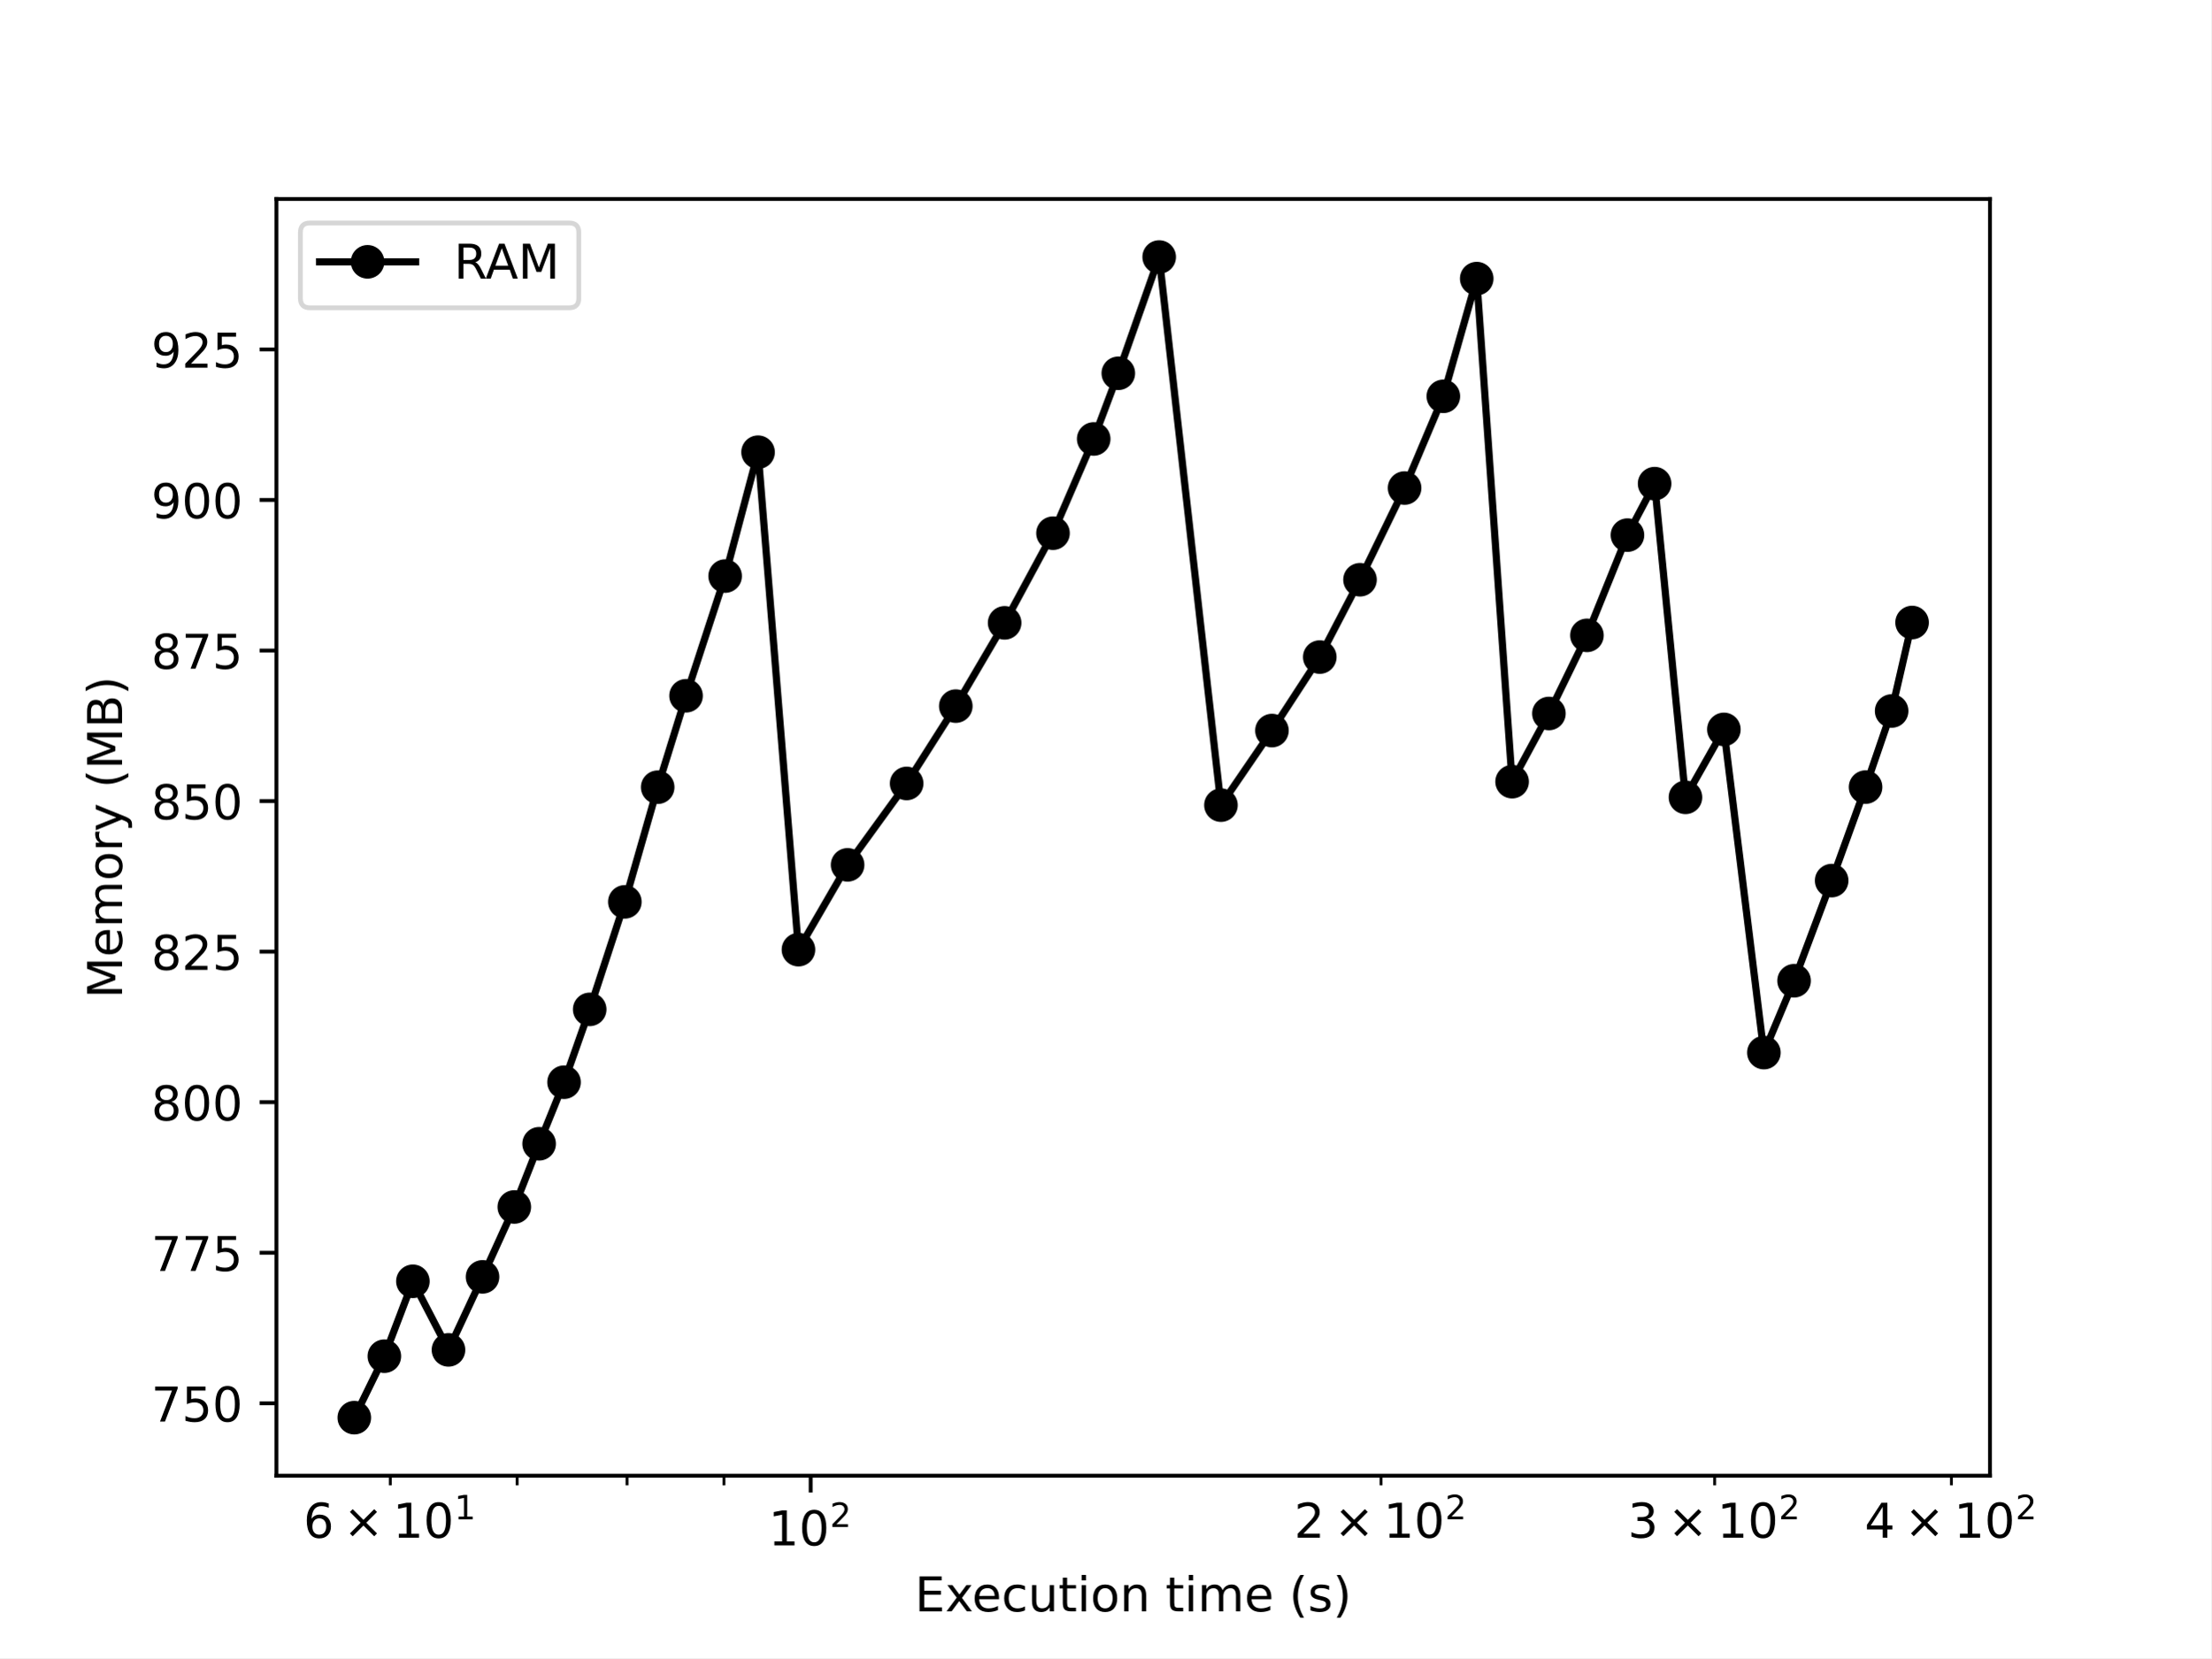
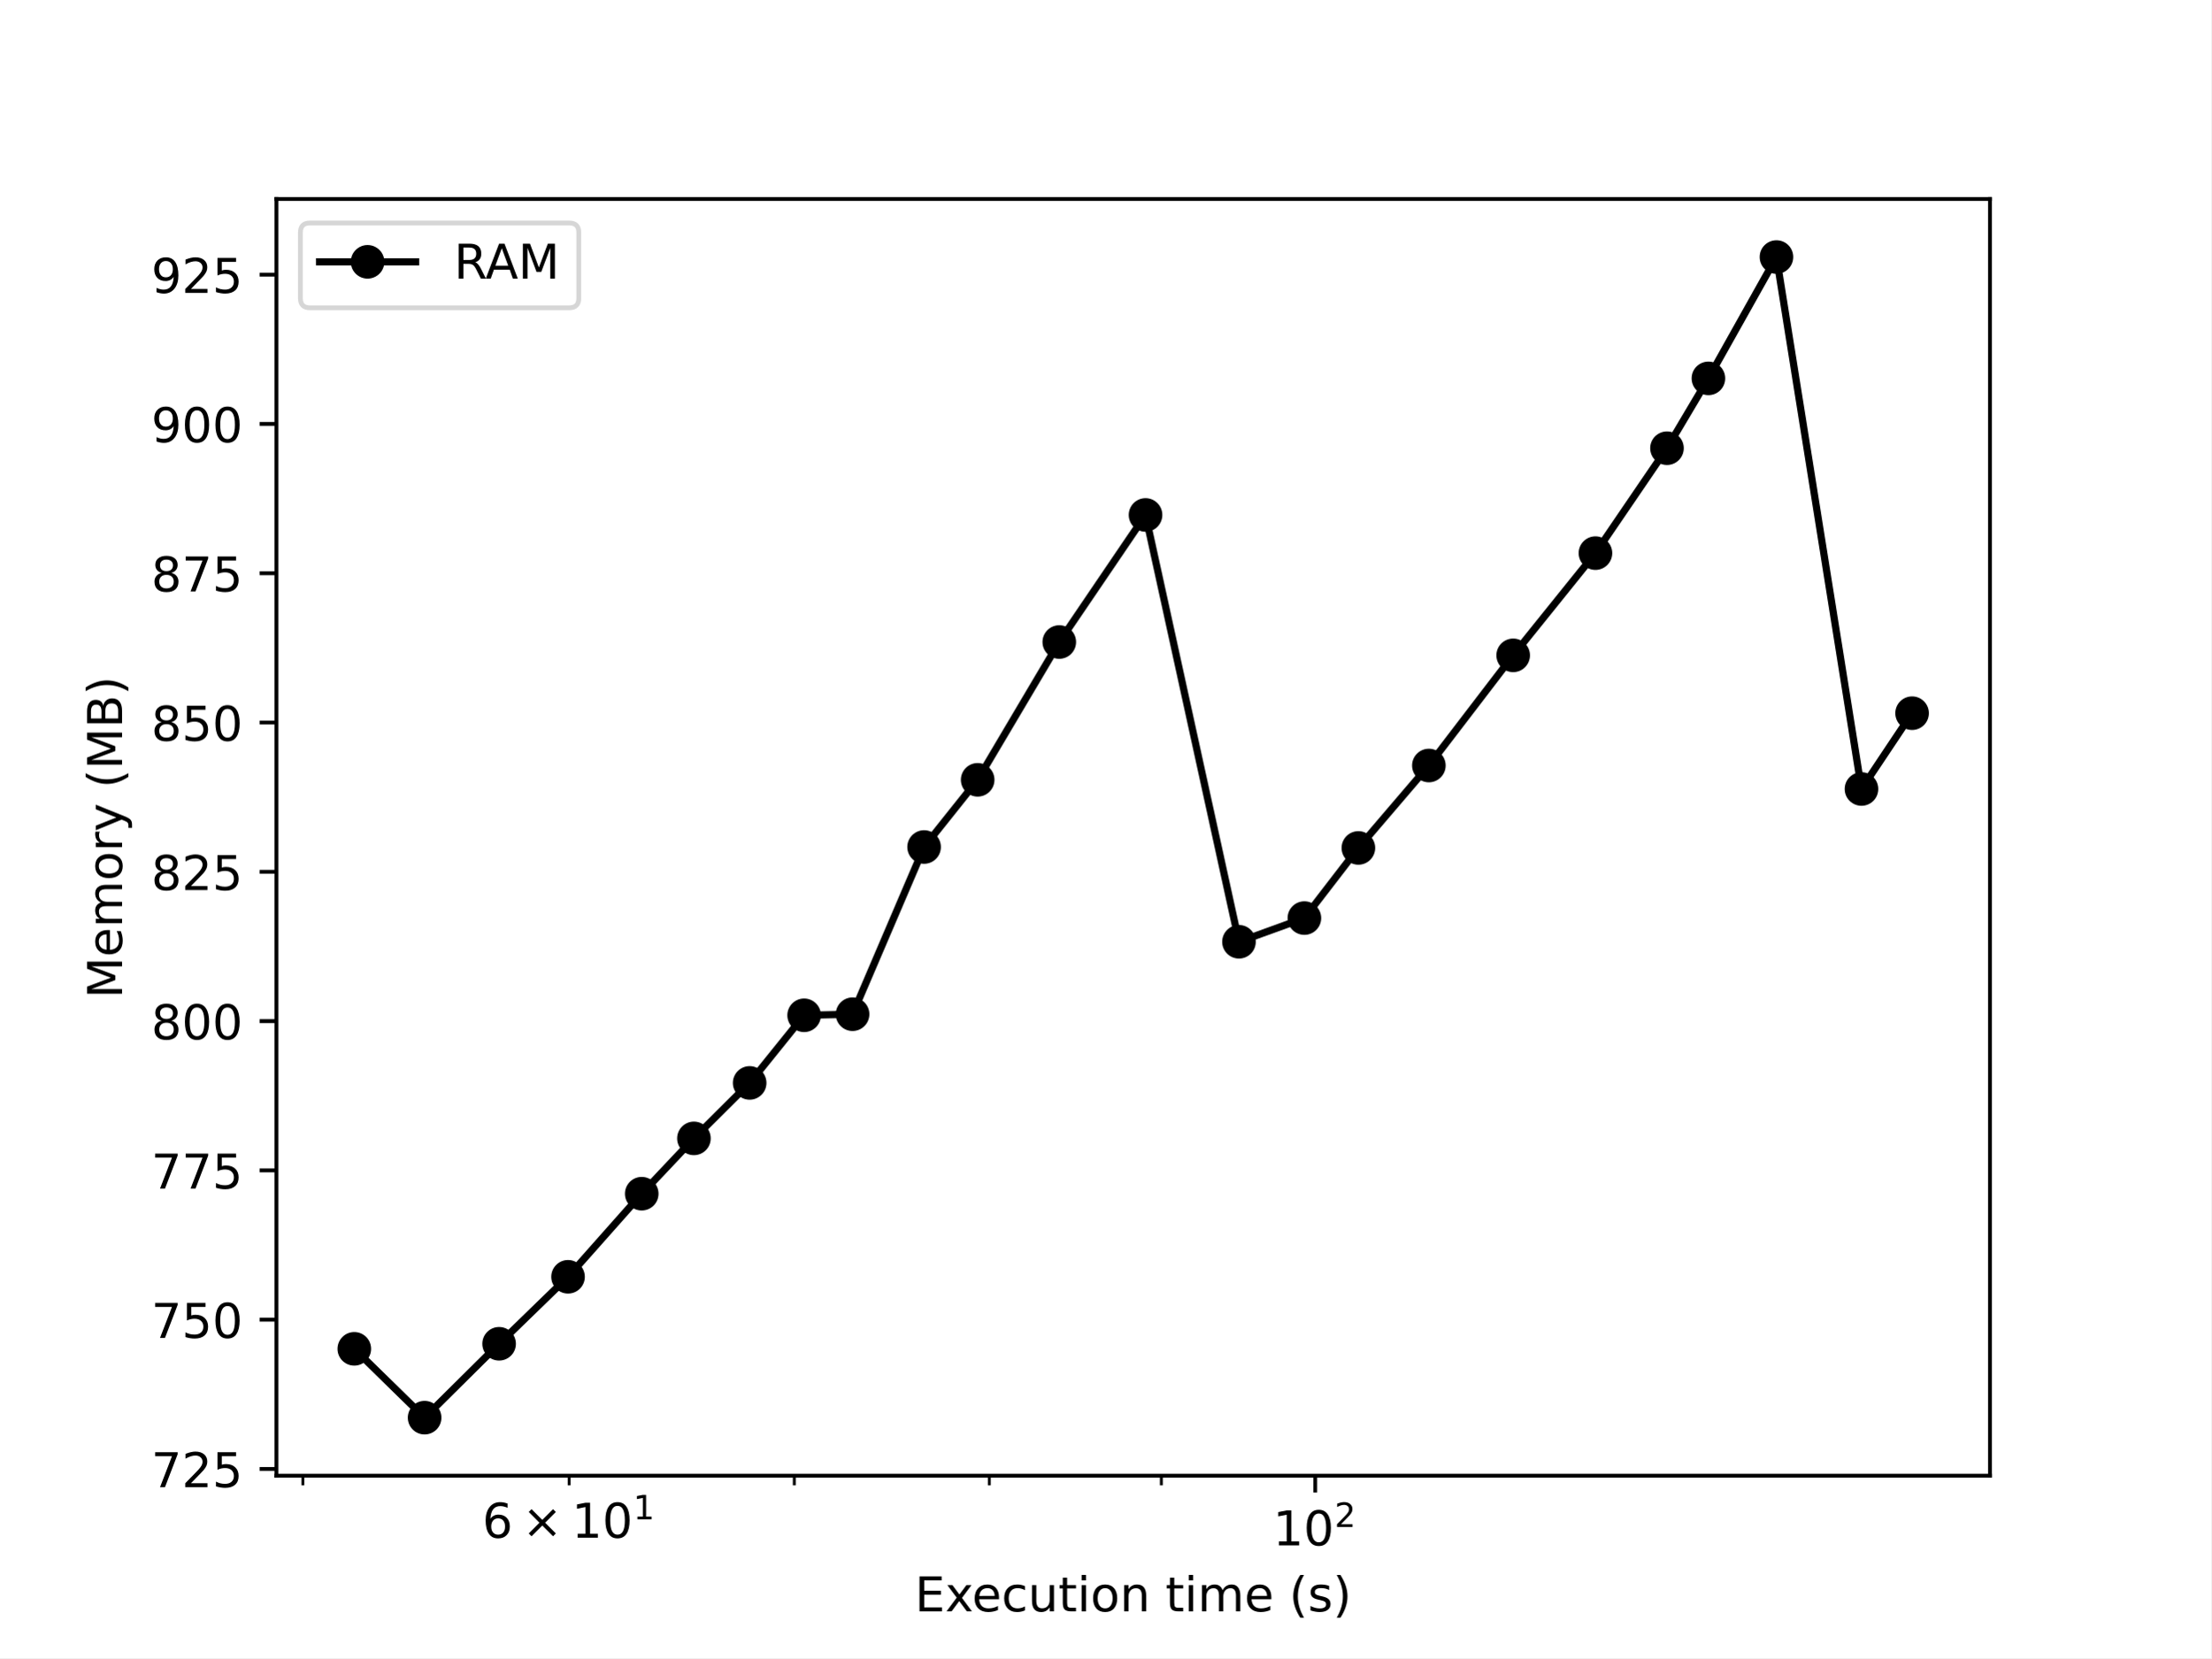
<svg xmlns="http://www.w3.org/2000/svg" xmlns:xlink="http://www.w3.org/1999/xlink" height="345.6pt" version="1.1" viewBox="0 0 460.8 345.6" width="460.8pt">
  <defs>
    <style type="text/css">*{stroke-linecap:butt;stroke-linejoin:round;}</style>
  </defs>
  <g id="figure_1">
    <g id="patch_1">
      <path d="M 0 345.6  L 460.8 345.6  L 460.8 0  L 0 0  z " style="fill:#ffffff;" />
    </g>
    <g id="axes_1">
      <g id="patch_2">
        <path d="M 57.6 307.584  L 414.72 307.584  L 414.72 41.472  L 57.6 41.472  z " style="fill:#ffffff;" />
      </g>
      <g id="matplotlib.axis_1">
        <g id="xtick_1">
          <g id="line2d_1">
            <defs>
-               <path d="M 0 0  L 0 3.5  " id="m1f0fe6e8ca" style="stroke:#000000;stroke-width:0.8;" />
-             </defs>
-             <g>
-               <use style="stroke:#000000;stroke-width:0.8;" x="168.94" xlink:href="#m1f0fe6e8ca" y="307.584" />
+               <path d="M 0 0  L 0 3.5  " id="m4aba5dded9" style="stroke:#000000;stroke-width:0.8;" />
+             </defs>
+             <g>
+               <use style="stroke:#000000;stroke-width:0.8;" x="274.099" xlink:href="#m4aba5dded9" y="307.584" />
            </g>
          </g>
          <g id="text_1">
-             <g transform="translate(160.1395 322.1824)scale(0.1 -0.1)">
+             <g transform="translate(265.2991 322.1824)scale(0.1 -0.1)">
              <defs>
                <path d="M 12.406 8.297  L 28.516 8.297  L 28.516 63.922  L 10.984 60.406  L 10.984 69.391  L 28.422 72.906  L 38.281 72.906  L 38.281 8.297  L 54.391 8.297  L 54.391 0  L 12.406 0  z " id="DejaVuSans-49" />
                <path d="M 31.781 66.406  Q 24.172 66.406 20.328 58.906  Q 16.5 51.422 16.5 36.375  Q 16.5 21.391 20.328 13.891  Q 24.172 6.391 31.781 6.391  Q 39.453 6.391 43.281 13.891  Q 47.125 21.391 47.125 36.375  Q 47.125 51.422 43.281 58.906  Q 39.453 66.406 31.781 66.406  z M 31.781 74.219  Q 44.047 74.219 50.516 64.516  Q 56.984 54.828 56.984 36.375  Q 56.984 17.969 50.516 8.266  Q 44.047 -1.422 31.781 -1.422  Q 19.531 -1.422 13.062 8.266  Q 6.594 17.969 6.594 36.375  Q 6.594 54.828 13.062 64.516  Q 19.531 74.219 31.781 74.219  z " id="DejaVuSans-48" />
                <path d="M 19.188 8.297  L 53.609 8.297  L 53.609 0  L 7.328 0  L 7.328 8.297  Q 12.938 14.109 22.625 23.891  Q 32.328 33.688 34.812 36.531  Q 39.547 41.844 41.422 45.531  Q 43.312 49.219 43.312 52.781  Q 43.312 58.594 39.234 62.25  Q 35.156 65.922 28.609 65.922  Q 23.969 65.922 18.812 64.312  Q 13.672 62.703 7.812 59.422  L 7.812 69.391  Q 13.766 71.781 18.938 73  Q 24.125 74.219 28.422 74.219  Q 39.75 74.219 46.484 68.547  Q 53.219 62.891 53.219 53.422  Q 53.219 48.922 51.531 44.891  Q 49.859 40.875 45.406 35.406  Q 44.188 33.984 37.641 27.219  Q 31.109 20.453 19.188 8.297  z " id="DejaVuSans-50" />
              </defs>
              <use transform="translate(0 0.765625)" xlink:href="#DejaVuSans-49" />
              <use transform="translate(63.62305 0.765625)" xlink:href="#DejaVuSans-48" />
              <use transform="translate(128.2031 39.04688)scale(0.7)" xlink:href="#DejaVuSans-50" />
            </g>
          </g>
        </g>
        <g id="xtick_2">
          <g id="line2d_2">
            <defs>
-               <path d="M 0 0  L 0 2  " id="m91f986efc0" style="stroke:#000000;stroke-width:0.6;" />
-             </defs>
-             <g>
-               <use style="stroke:#000000;stroke-width:0.6;" x="81.335" xlink:href="#m91f986efc0" y="307.584" />
+               <path d="M 0 0  L 0 2  " id="mc51ed575e0" style="stroke:#000000;stroke-width:0.6;" />
+             </defs>
+             <g>
+               <use style="stroke:#000000;stroke-width:0.6;" x="63.112" xlink:href="#mc51ed575e0" y="307.584" />
+             </g>
+           </g>
+         </g>
+         <g id="xtick_3">
+           <g id="line2d_3">
+             <g>
+               <use style="stroke:#000000;stroke-width:0.6;" x="118.609" xlink:href="#mc51ed575e0" y="307.584" />
            </g>
          </g>
          <g id="text_2">
-             <g transform="translate(63.23547 320.5824)scale(0.1 -0.1)">
+             <g transform="translate(100.5089 320.5824)scale(0.1 -0.1)">
              <defs>
                <path d="M 33.016 40.375  Q 26.375 40.375 22.484 35.828  Q 18.609 31.297 18.609 23.391  Q 18.609 15.531 22.484 10.953  Q 26.375 6.391 33.016 6.391  Q 39.656 6.391 43.531 10.953  Q 47.406 15.531 47.406 23.391  Q 47.406 31.297 43.531 35.828  Q 39.656 40.375 33.016 40.375  z M 52.594 71.297  L 52.594 62.312  Q 48.875 64.062 45.094 64.984  Q 41.312 65.922 37.594 65.922  Q 27.828 65.922 22.672 59.328  Q 17.531 52.734 16.797 39.406  Q 19.672 43.656 24.016 45.922  Q 28.375 48.188 33.594 48.188  Q 44.578 48.188 50.953 41.516  Q 57.328 34.859 57.328 23.391  Q 57.328 12.156 50.688 5.359  Q 44.047 -1.422 33.016 -1.422  Q 20.359 -1.422 13.672 8.266  Q 6.984 17.969 6.984 36.375  Q 6.984 53.656 15.188 63.938  Q 23.391 74.219 37.203 74.219  Q 40.922 74.219 44.703 73.484  Q 48.484 72.75 52.594 71.297  z " id="DejaVuSans-54" />
                <path d="M 70.125 53.719  L 47.797 31.297  L 70.125 8.984  L 64.312 3.078  L 41.891 25.484  L 19.484 3.078  L 13.719 8.984  L 35.984 31.297  L 13.719 53.719  L 19.484 59.625  L 41.891 37.203  L 64.312 59.625  z " id="DejaVuSans-215" />
              </defs>
              <use transform="translate(0 0.684375)" xlink:href="#DejaVuSans-54" />
              <use transform="translate(83.10547 0.684375)" xlink:href="#DejaVuSans-215" />
              <use transform="translate(186.377 0.684375)" xlink:href="#DejaVuSans-49" />
              <use transform="translate(250 0.684375)" xlink:href="#DejaVuSans-48" />
              <use transform="translate(314.5801 38.96563)scale(0.7)" xlink:href="#DejaVuSans-49" />
            </g>
          </g>
        </g>
-         <g id="xtick_3">
-           <g id="line2d_3">
-             <g>
-               <use style="stroke:#000000;stroke-width:0.6;" x="107.772" xlink:href="#m91f986efc0" y="307.584" />
-             </g>
-           </g>
-         </g>
        <g id="xtick_4">
          <g id="line2d_4">
            <g>
-               <use style="stroke:#000000;stroke-width:0.6;" x="130.672" xlink:href="#m91f986efc0" y="307.584" />
+               <use style="stroke:#000000;stroke-width:0.6;" x="165.531" xlink:href="#mc51ed575e0" y="307.584" />
            </g>
          </g>
        </g>
        <g id="xtick_5">
          <g id="line2d_5">
            <g>
-               <use style="stroke:#000000;stroke-width:0.6;" x="150.871" xlink:href="#m91f986efc0" y="307.584" />
+               <use style="stroke:#000000;stroke-width:0.6;" x="206.176" xlink:href="#mc51ed575e0" y="307.584" />
            </g>
          </g>
        </g>
        <g id="xtick_6">
          <g id="line2d_6">
            <g>
-               <use style="stroke:#000000;stroke-width:0.6;" x="287.811" xlink:href="#m91f986efc0" y="307.584" />
-             </g>
-           </g>
-           <g id="text_3">
-             <g transform="translate(269.7108 320.5824)scale(0.1 -0.1)">
-               <use transform="translate(0 0.765625)" xlink:href="#DejaVuSans-50" />
-               <use transform="translate(83.10547 0.765625)" xlink:href="#DejaVuSans-215" />
-               <use transform="translate(186.377 0.765625)" xlink:href="#DejaVuSans-49" />
-               <use transform="translate(250 0.765625)" xlink:href="#DejaVuSans-48" />
-               <use transform="translate(314.5801 39.04688)scale(0.7)" xlink:href="#DejaVuSans-50" />
-             </g>
-           </g>
-         </g>
-         <g id="xtick_7">
-           <g id="line2d_7">
-             <g>
-               <use style="stroke:#000000;stroke-width:0.6;" x="357.346" xlink:href="#m91f986efc0" y="307.584" />
-             </g>
-           </g>
-           <g id="text_4">
-             <g transform="translate(339.246 320.5824)scale(0.1 -0.1)">
-               <defs>
-                 <path d="M 40.578 39.312  Q 47.656 37.797 51.625 33  Q 55.609 28.219 55.609 21.188  Q 55.609 10.406 48.188 4.484  Q 40.766 -1.422 27.094 -1.422  Q 22.516 -1.422 17.656 -0.516  Q 12.797 0.391 7.625 2.203  L 7.625 11.719  Q 11.719 9.328 16.594 8.109  Q 21.484 6.891 26.812 6.891  Q 36.078 6.891 40.938 10.547  Q 45.797 14.203 45.797 21.188  Q 45.797 27.641 41.281 31.266  Q 36.766 34.906 28.719 34.906  L 20.219 34.906  L 20.219 43.016  L 29.109 43.016  Q 36.375 43.016 40.234 45.922  Q 44.094 48.828 44.094 54.297  Q 44.094 59.906 40.109 62.906  Q 36.141 65.922 28.719 65.922  Q 24.656 65.922 20.016 65.031  Q 15.375 64.156 9.812 62.312  L 9.812 71.094  Q 15.438 72.656 20.344 73.438  Q 25.25 74.219 29.594 74.219  Q 40.828 74.219 47.359 69.109  Q 53.906 64.016 53.906 55.328  Q 53.906 49.266 50.438 45.094  Q 46.969 40.922 40.578 39.312  z " id="DejaVuSans-51" />
-               </defs>
-               <use transform="translate(0 0.765625)" xlink:href="#DejaVuSans-51" />
-               <use transform="translate(83.10547 0.765625)" xlink:href="#DejaVuSans-215" />
-               <use transform="translate(186.377 0.765625)" xlink:href="#DejaVuSans-49" />
-               <use transform="translate(250 0.765625)" xlink:href="#DejaVuSans-48" />
-               <use transform="translate(314.5801 39.04688)scale(0.7)" xlink:href="#DejaVuSans-50" />
-             </g>
-           </g>
-         </g>
-         <g id="xtick_8">
-           <g id="line2d_8">
-             <g>
-               <use style="stroke:#000000;stroke-width:0.6;" x="406.682" xlink:href="#m91f986efc0" y="307.584" />
-             </g>
-           </g>
-           <g id="text_5">
-             <g transform="translate(388.5821 320.5824)scale(0.1 -0.1)">
-               <defs>
-                 <path d="M 37.797 64.312  L 12.891 25.391  L 37.797 25.391  z M 35.203 72.906  L 47.609 72.906  L 47.609 25.391  L 58.016 25.391  L 58.016 17.188  L 47.609 17.188  L 47.609 0  L 37.797 0  L 37.797 17.188  L 4.891 17.188  L 4.891 26.703  z " id="DejaVuSans-52" />
-               </defs>
-               <use transform="translate(0 0.765625)" xlink:href="#DejaVuSans-52" />
-               <use transform="translate(83.10547 0.765625)" xlink:href="#DejaVuSans-215" />
-               <use transform="translate(186.377 0.765625)" xlink:href="#DejaVuSans-49" />
-               <use transform="translate(250 0.765625)" xlink:href="#DejaVuSans-48" />
-               <use transform="translate(314.5801 39.04688)scale(0.7)" xlink:href="#DejaVuSans-50" />
-             </g>
-           </g>
-         </g>
-         <g id="text_6">
+               <use style="stroke:#000000;stroke-width:0.6;" x="242.028" xlink:href="#mc51ed575e0" y="307.584" />
+             </g>
+           </g>
+         </g>
+         <g id="text_3">
          <g transform="translate(190.6452 335.8606)scale(0.1 -0.1)">
            <defs>
              <path d="M 9.812 72.906  L 55.906 72.906  L 55.906 64.594  L 19.672 64.594  L 19.672 43.016  L 54.391 43.016  L 54.391 34.719  L 19.672 34.719  L 19.672 8.297  L 56.781 8.297  L 56.781 0  L 9.812 0  z " id="DejaVuSans-69" />
              <path d="M 54.891 54.688  L 35.109 28.078  L 55.906 0  L 45.312 0  L 29.391 21.484  L 13.484 0  L 2.875 0  L 24.125 28.609  L 4.688 54.688  L 15.281 54.688  L 29.781 35.203  L 44.281 54.688  z " id="DejaVuSans-120" />
              <path d="M 56.203 29.594  L 56.203 25.203  L 14.891 25.203  Q 15.484 15.922 20.484 11.062  Q 25.484 6.203 34.422 6.203  Q 39.594 6.203 44.453 7.469  Q 49.312 8.734 54.109 11.281  L 54.109 2.781  Q 49.266 0.734 44.188 -0.344  Q 39.109 -1.422 33.891 -1.422  Q 20.797 -1.422 13.156 6.188  Q 5.516 13.812 5.516 26.812  Q 5.516 40.234 12.766 48.109  Q 20.016 56 32.328 56  Q 43.359 56 49.781 48.891  Q 56.203 41.797 56.203 29.594  z M 47.219 32.234  Q 47.125 39.594 43.094 43.984  Q 39.062 48.391 32.422 48.391  Q 24.906 48.391 20.391 44.141  Q 15.875 39.891 15.188 32.172  z " id="DejaVuSans-101" />
              <path d="M 48.781 52.594  L 48.781 44.188  Q 44.969 46.297 41.141 47.344  Q 37.312 48.391 33.406 48.391  Q 24.656 48.391 19.812 42.844  Q 14.984 37.312 14.984 27.297  Q 14.984 17.281 19.812 11.734  Q 24.656 6.203 33.406 6.203  Q 37.312 6.203 41.141 7.25  Q 44.969 8.297 48.781 10.406  L 48.781 2.094  Q 45.016 0.344 40.984 -0.531  Q 36.969 -1.422 32.422 -1.422  Q 20.062 -1.422 12.781 6.344  Q 5.516 14.109 5.516 27.297  Q 5.516 40.672 12.859 48.328  Q 20.219 56 33.016 56  Q 37.156 56 41.109 55.141  Q 45.062 54.297 48.781 52.594  z " id="DejaVuSans-99" />
              <path d="M 8.5 21.578  L 8.5 54.688  L 17.484 54.688  L 17.484 21.922  Q 17.484 14.156 20.5 10.266  Q 23.531 6.391 29.594 6.391  Q 36.859 6.391 41.078 11.031  Q 45.312 15.672 45.312 23.688  L 45.312 54.688  L 54.297 54.688  L 54.297 0  L 45.312 0  L 45.312 8.406  Q 42.047 3.422 37.719 1  Q 33.406 -1.422 27.688 -1.422  Q 18.266 -1.422 13.375 4.438  Q 8.5 10.297 8.5 21.578  z M 31.109 56  z " id="DejaVuSans-117" />
              <path d="M 18.312 70.219  L 18.312 54.688  L 36.812 54.688  L 36.812 47.703  L 18.312 47.703  L 18.312 18.016  Q 18.312 11.328 20.141 9.422  Q 21.969 7.516 27.594 7.516  L 36.812 7.516  L 36.812 0  L 27.594 0  Q 17.188 0 13.234 3.875  Q 9.281 7.766 9.281 18.016  L 9.281 47.703  L 2.688 47.703  L 2.688 54.688  L 9.281 54.688  L 9.281 70.219  z " id="DejaVuSans-116" />
              <path d="M 9.422 54.688  L 18.406 54.688  L 18.406 0  L 9.422 0  z M 9.422 75.984  L 18.406 75.984  L 18.406 64.594  L 9.422 64.594  z " id="DejaVuSans-105" />
              <path d="M 30.609 48.391  Q 23.391 48.391 19.188 42.75  Q 14.984 37.109 14.984 27.297  Q 14.984 17.484 19.156 11.844  Q 23.344 6.203 30.609 6.203  Q 37.797 6.203 41.984 11.859  Q 46.188 17.531 46.188 27.297  Q 46.188 37.016 41.984 42.703  Q 37.797 48.391 30.609 48.391  z M 30.609 56  Q 42.328 56 49.016 48.375  Q 55.719 40.766 55.719 27.297  Q 55.719 13.875 49.016 6.219  Q 42.328 -1.422 30.609 -1.422  Q 18.844 -1.422 12.172 6.219  Q 5.516 13.875 5.516 27.297  Q 5.516 40.766 12.172 48.375  Q 18.844 56 30.609 56  z " id="DejaVuSans-111" />
              <path d="M 54.891 33.016  L 54.891 0  L 45.906 0  L 45.906 32.719  Q 45.906 40.484 42.875 44.328  Q 39.844 48.188 33.797 48.188  Q 26.516 48.188 22.312 43.547  Q 18.109 38.922 18.109 30.906  L 18.109 0  L 9.078 0  L 9.078 54.688  L 18.109 54.688  L 18.109 46.188  Q 21.344 51.125 25.703 53.562  Q 30.078 56 35.797 56  Q 45.219 56 50.047 50.172  Q 54.891 44.344 54.891 33.016  z " id="DejaVuSans-110" />
              <path id="DejaVuSans-32" />
              <path d="M 52 44.188  Q 55.375 50.25 60.062 53.125  Q 64.75 56 71.094 56  Q 79.641 56 84.281 50.016  Q 88.922 44.047 88.922 33.016  L 88.922 0  L 79.891 0  L 79.891 32.719  Q 79.891 40.578 77.094 44.375  Q 74.312 48.188 68.609 48.188  Q 61.625 48.188 57.562 43.547  Q 53.516 38.922 53.516 30.906  L 53.516 0  L 44.484 0  L 44.484 32.719  Q 44.484 40.625 41.703 44.406  Q 38.922 48.188 33.109 48.188  Q 26.219 48.188 22.156 43.531  Q 18.109 38.875 18.109 30.906  L 18.109 0  L 9.078 0  L 9.078 54.688  L 18.109 54.688  L 18.109 46.188  Q 21.188 51.219 25.484 53.609  Q 29.781 56 35.688 56  Q 41.656 56 45.828 52.969  Q 50 49.953 52 44.188  z " id="DejaVuSans-109" />
              <path d="M 31 75.875  Q 24.469 64.656 21.281 53.656  Q 18.109 42.672 18.109 31.391  Q 18.109 20.125 21.312 9.062  Q 24.516 -2 31 -13.188  L 23.188 -13.188  Q 15.875 -1.703 12.234 9.375  Q 8.594 20.453 8.594 31.391  Q 8.594 42.281 12.203 53.312  Q 15.828 64.359 23.188 75.875  z " id="DejaVuSans-40" />
              <path d="M 44.281 53.078  L 44.281 44.578  Q 40.484 46.531 36.375 47.5  Q 32.281 48.484 27.875 48.484  Q 21.188 48.484 17.844 46.438  Q 14.5 44.391 14.5 40.281  Q 14.5 37.156 16.891 35.375  Q 19.281 33.594 26.516 31.984  L 29.594 31.297  Q 39.156 29.25 43.188 25.516  Q 47.219 21.781 47.219 15.094  Q 47.219 7.469 41.188 3.016  Q 35.156 -1.422 24.609 -1.422  Q 20.219 -1.422 15.453 -0.562  Q 10.688 0.297 5.422 2  L 5.422 11.281  Q 10.406 8.688 15.234 7.391  Q 20.062 6.109 24.812 6.109  Q 31.156 6.109 34.562 8.281  Q 37.984 10.453 37.984 14.406  Q 37.984 18.062 35.516 20.016  Q 33.062 21.969 24.703 23.781  L 21.578 24.516  Q 13.234 26.266 9.516 29.906  Q 5.812 33.547 5.812 39.891  Q 5.812 47.609 11.281 51.797  Q 16.75 56 26.812 56  Q 31.781 56 36.172 55.266  Q 40.578 54.547 44.281 53.078  z " id="DejaVuSans-115" />
              <path d="M 8.016 75.875  L 15.828 75.875  Q 23.141 64.359 26.781 53.312  Q 30.422 42.281 30.422 31.391  Q 30.422 20.453 26.781 9.375  Q 23.141 -1.703 15.828 -13.188  L 8.016 -13.188  Q 14.5 -2 17.703 9.062  Q 20.906 20.125 20.906 31.391  Q 20.906 42.672 17.703 53.656  Q 14.5 64.656 8.016 75.875  z " id="DejaVuSans-41" />
            </defs>
            <use xlink:href="#DejaVuSans-69" />
            <use x="63.184" xlink:href="#DejaVuSans-120" />
            <use x="119.238" xlink:href="#DejaVuSans-101" />
            <use x="180.762" xlink:href="#DejaVuSans-99" />
            <use x="235.742" xlink:href="#DejaVuSans-117" />
            <use x="299.121" xlink:href="#DejaVuSans-116" />
            <use x="338.33" xlink:href="#DejaVuSans-105" />
            <use x="366.113" xlink:href="#DejaVuSans-111" />
            <use x="427.295" xlink:href="#DejaVuSans-110" />
            <use x="490.674" xlink:href="#DejaVuSans-32" />
            <use x="522.461" xlink:href="#DejaVuSans-116" />
            <use x="561.67" xlink:href="#DejaVuSans-105" />
            <use x="589.453" xlink:href="#DejaVuSans-109" />
            <use x="686.865" xlink:href="#DejaVuSans-101" />
            <use x="748.389" xlink:href="#DejaVuSans-32" />
            <use x="780.176" xlink:href="#DejaVuSans-40" />
            <use x="819.189" xlink:href="#DejaVuSans-115" />
            <use x="871.289" xlink:href="#DejaVuSans-41" />
          </g>
        </g>
      </g>
      <g id="matplotlib.axis_2">
        <g id="ytick_1">
-           <g id="line2d_9">
-             <defs>
-               <path d="M 0 0  L -3.5 0  " id="m02a4f4a2b7" style="stroke:#000000;stroke-width:0.8;" />
-             </defs>
-             <g>
-               <use style="stroke:#000000;stroke-width:0.8;" x="57.6" xlink:href="#m02a4f4a2b7" y="292.498" />
-             </g>
-           </g>
-           <g id="text_7">
-             <g transform="translate(31.5125 296.2975)scale(0.1 -0.1)">
+           <g id="line2d_7">
+             <defs>
+               <path d="M 0 0  L -3.5 0  " id="m57aecf1422" style="stroke:#000000;stroke-width:0.8;" />
+             </defs>
+             <g>
+               <use style="stroke:#000000;stroke-width:0.8;" x="57.6" xlink:href="#m57aecf1422" y="306.179" />
+             </g>
+           </g>
+           <g id="text_4">
+             <g transform="translate(31.5125 309.9784)scale(0.1 -0.1)">
              <defs>
                <path d="M 8.203 72.906  L 55.078 72.906  L 55.078 68.703  L 28.609 0  L 18.312 0  L 43.219 64.594  L 8.203 64.594  z " id="DejaVuSans-55" />
                <path d="M 10.797 72.906  L 49.516 72.906  L 49.516 64.594  L 19.828 64.594  L 19.828 46.734  Q 21.969 47.469 24.109 47.828  Q 26.266 48.188 28.422 48.188  Q 40.625 48.188 47.75 41.5  Q 54.891 34.812 54.891 23.391  Q 54.891 11.625 47.562 5.094  Q 40.234 -1.422 26.906 -1.422  Q 22.312 -1.422 17.547 -0.641  Q 12.797 0.141 7.719 1.703  L 7.719 11.625  Q 12.109 9.234 16.797 8.062  Q 21.484 6.891 26.703 6.891  Q 35.156 6.891 40.078 11.328  Q 45.016 15.766 45.016 23.391  Q 45.016 31 40.078 35.438  Q 35.156 39.891 26.703 39.891  Q 22.75 39.891 18.812 39.016  Q 14.891 38.141 10.797 36.281  z " id="DejaVuSans-53" />
              </defs>
+               <use xlink:href="#DejaVuSans-55" />
+               <use x="63.623" xlink:href="#DejaVuSans-50" />
+               <use x="127.246" xlink:href="#DejaVuSans-53" />
+             </g>
+           </g>
+         </g>
+         <g id="ytick_2">
+           <g id="line2d_8">
+             <g>
+               <use style="stroke:#000000;stroke-width:0.8;" x="57.6" xlink:href="#m57aecf1422" y="275.062" />
+             </g>
+           </g>
+           <g id="text_5">
+             <g transform="translate(31.5125 278.8614)scale(0.1 -0.1)">
              <use xlink:href="#DejaVuSans-55" />
              <use x="63.623" xlink:href="#DejaVuSans-53" />
              <use x="127.246" xlink:href="#DejaVuSans-48" />
            </g>
          </g>
        </g>
-         <g id="ytick_2">
-           <g id="line2d_10">
-             <g>
-               <use style="stroke:#000000;stroke-width:0.8;" x="57.6" xlink:href="#m02a4f4a2b7" y="261.116" />
-             </g>
-           </g>
-           <g id="text_8">
-             <g transform="translate(31.5125 264.9153)scale(0.1 -0.1)">
+         <g id="ytick_3">
+           <g id="line2d_9">
+             <g>
+               <use style="stroke:#000000;stroke-width:0.8;" x="57.6" xlink:href="#m57aecf1422" y="243.945" />
+             </g>
+           </g>
+           <g id="text_6">
+             <g transform="translate(31.5125 247.7445)scale(0.1 -0.1)">
              <use xlink:href="#DejaVuSans-55" />
              <use x="63.623" xlink:href="#DejaVuSans-55" />
              <use x="127.246" xlink:href="#DejaVuSans-53" />
            </g>
          </g>
        </g>
-         <g id="ytick_3">
-           <g id="line2d_11">
-             <g>
-               <use style="stroke:#000000;stroke-width:0.8;" x="57.6" xlink:href="#m02a4f4a2b7" y="229.734" />
-             </g>
-           </g>
-           <g id="text_9">
-             <g transform="translate(31.5125 233.5332)scale(0.1 -0.1)">
+         <g id="ytick_4">
+           <g id="line2d_10">
+             <g>
+               <use style="stroke:#000000;stroke-width:0.8;" x="57.6" xlink:href="#m57aecf1422" y="212.828" />
+             </g>
+           </g>
+           <g id="text_7">
+             <g transform="translate(31.5125 216.6275)scale(0.1 -0.1)">
              <defs>
                <path d="M 31.781 34.625  Q 24.75 34.625 20.719 30.859  Q 16.703 27.094 16.703 20.516  Q 16.703 13.922 20.719 10.156  Q 24.75 6.391 31.781 6.391  Q 38.812 6.391 42.859 10.172  Q 46.922 13.969 46.922 20.516  Q 46.922 27.094 42.891 30.859  Q 38.875 34.625 31.781 34.625  z M 21.922 38.812  Q 15.578 40.375 12.031 44.719  Q 8.5 49.078 8.5 55.328  Q 8.5 64.062 14.719 69.141  Q 20.953 74.219 31.781 74.219  Q 42.672 74.219 48.875 69.141  Q 55.078 64.062 55.078 55.328  Q 55.078 49.078 51.531 44.719  Q 48 40.375 41.703 38.812  Q 48.828 37.156 52.797 32.312  Q 56.781 27.484 56.781 20.516  Q 56.781 9.906 50.312 4.234  Q 43.844 -1.422 31.781 -1.422  Q 19.734 -1.422 13.25 4.234  Q 6.781 9.906 6.781 20.516  Q 6.781 27.484 10.781 32.312  Q 14.797 37.156 21.922 38.812  z M 18.312 54.391  Q 18.312 48.734 21.844 45.562  Q 25.391 42.391 31.781 42.391  Q 38.141 42.391 41.719 45.562  Q 45.312 48.734 45.312 54.391  Q 45.312 60.062 41.719 63.234  Q 38.141 66.406 31.781 66.406  Q 25.391 66.406 21.844 63.234  Q 18.312 60.062 18.312 54.391  z " id="DejaVuSans-56" />
              </defs>
              <use xlink:href="#DejaVuSans-56" />
              <use x="63.623" xlink:href="#DejaVuSans-48" />
              <use x="127.246" xlink:href="#DejaVuSans-48" />
            </g>
          </g>
        </g>
-         <g id="ytick_4">
-           <g id="line2d_12">
-             <g>
-               <use style="stroke:#000000;stroke-width:0.8;" x="57.6" xlink:href="#m02a4f4a2b7" y="198.352" />
-             </g>
-           </g>
-           <g id="text_10">
-             <g transform="translate(31.5125 202.151)scale(0.1 -0.1)">
+         <g id="ytick_5">
+           <g id="line2d_11">
+             <g>
+               <use style="stroke:#000000;stroke-width:0.8;" x="57.6" xlink:href="#m57aecf1422" y="181.711" />
+             </g>
+           </g>
+           <g id="text_8">
+             <g transform="translate(31.5125 185.5105)scale(0.1 -0.1)">
              <use xlink:href="#DejaVuSans-56" />
              <use x="63.623" xlink:href="#DejaVuSans-50" />
              <use x="127.246" xlink:href="#DejaVuSans-53" />
            </g>
          </g>
        </g>
-         <g id="ytick_5">
-           <g id="line2d_13">
-             <g>
-               <use style="stroke:#000000;stroke-width:0.8;" x="57.6" xlink:href="#m02a4f4a2b7" y="166.97" />
-             </g>
-           </g>
-           <g id="text_11">
-             <g transform="translate(31.5125 170.7688)scale(0.1 -0.1)">
+         <g id="ytick_6">
+           <g id="line2d_12">
+             <g>
+               <use style="stroke:#000000;stroke-width:0.8;" x="57.6" xlink:href="#m57aecf1422" y="150.594" />
+             </g>
+           </g>
+           <g id="text_9">
+             <g transform="translate(31.5125 154.3935)scale(0.1 -0.1)">
              <use xlink:href="#DejaVuSans-56" />
              <use x="63.623" xlink:href="#DejaVuSans-53" />
              <use x="127.246" xlink:href="#DejaVuSans-48" />
            </g>
          </g>
        </g>
-         <g id="ytick_6">
-           <g id="line2d_14">
-             <g>
-               <use style="stroke:#000000;stroke-width:0.8;" x="57.6" xlink:href="#m02a4f4a2b7" y="135.587" />
-             </g>
-           </g>
-           <g id="text_12">
-             <g transform="translate(31.5125 139.3867)scale(0.1 -0.1)">
+         <g id="ytick_7">
+           <g id="line2d_13">
+             <g>
+               <use style="stroke:#000000;stroke-width:0.8;" x="57.6" xlink:href="#m57aecf1422" y="119.477" />
+             </g>
+           </g>
+           <g id="text_10">
+             <g transform="translate(31.5125 123.2766)scale(0.1 -0.1)">
              <use xlink:href="#DejaVuSans-56" />
              <use x="63.623" xlink:href="#DejaVuSans-55" />
              <use x="127.246" xlink:href="#DejaVuSans-53" />
            </g>
          </g>
        </g>
-         <g id="ytick_7">
-           <g id="line2d_15">
-             <g>
-               <use style="stroke:#000000;stroke-width:0.8;" x="57.6" xlink:href="#m02a4f4a2b7" y="104.205" />
-             </g>
-           </g>
-           <g id="text_13">
-             <g transform="translate(31.5125 108.0045)scale(0.1 -0.1)">
+         <g id="ytick_8">
+           <g id="line2d_14">
+             <g>
+               <use style="stroke:#000000;stroke-width:0.8;" x="57.6" xlink:href="#m57aecf1422" y="88.36" />
+             </g>
+           </g>
+           <g id="text_11">
+             <g transform="translate(31.5125 92.1596)scale(0.1 -0.1)">
              <defs>
                <path d="M 10.984 1.516  L 10.984 10.5  Q 14.703 8.734 18.5 7.812  Q 22.312 6.891 25.984 6.891  Q 35.75 6.891 40.891 13.453  Q 46.047 20.016 46.781 33.406  Q 43.953 29.203 39.594 26.953  Q 35.25 24.703 29.984 24.703  Q 19.047 24.703 12.672 31.312  Q 6.297 37.938 6.297 49.422  Q 6.297 60.641 12.938 67.422  Q 19.578 74.219 30.609 74.219  Q 43.266 74.219 49.922 64.516  Q 56.594 54.828 56.594 36.375  Q 56.594 19.141 48.406 8.859  Q 40.234 -1.422 26.422 -1.422  Q 22.703 -1.422 18.891 -0.688  Q 15.094 0.047 10.984 1.516  z M 30.609 32.422  Q 37.25 32.422 41.125 36.953  Q 45.016 41.5 45.016 49.422  Q 45.016 57.281 41.125 61.844  Q 37.25 66.406 30.609 66.406  Q 23.969 66.406 20.094 61.844  Q 16.219 57.281 16.219 49.422  Q 16.219 41.5 20.094 36.953  Q 23.969 32.422 30.609 32.422  z " id="DejaVuSans-57" />
              </defs>
              <use xlink:href="#DejaVuSans-57" />
              <use x="63.623" xlink:href="#DejaVuSans-48" />
              <use x="127.246" xlink:href="#DejaVuSans-48" />
            </g>
          </g>
        </g>
-         <g id="ytick_8">
-           <g id="line2d_16">
-             <g>
-               <use style="stroke:#000000;stroke-width:0.8;" x="57.6" xlink:href="#m02a4f4a2b7" y="72.823" />
-             </g>
-           </g>
-           <g id="text_14">
-             <g transform="translate(31.5125 76.62231)scale(0.1 -0.1)">
+         <g id="ytick_9">
+           <g id="line2d_15">
+             <g>
+               <use style="stroke:#000000;stroke-width:0.8;" x="57.6" xlink:href="#m57aecf1422" y="57.243" />
+             </g>
+           </g>
+           <g id="text_12">
+             <g transform="translate(31.5125 61.04263)scale(0.1 -0.1)">
              <use xlink:href="#DejaVuSans-57" />
              <use x="63.623" xlink:href="#DejaVuSans-50" />
              <use x="127.246" xlink:href="#DejaVuSans-53" />
            </g>
          </g>
        </g>
-         <g id="text_15">
+         <g id="text_13">
          <g transform="translate(25.43281 208.0983)rotate(-90)scale(0.1 -0.1)">
            <defs>
              <path d="M 9.812 72.906  L 24.516 72.906  L 43.109 23.297  L 61.812 72.906  L 76.516 72.906  L 76.516 0  L 66.891 0  L 66.891 64.016  L 48.094 14.016  L 38.188 14.016  L 19.391 64.016  L 19.391 0  L 9.812 0  z " id="DejaVuSans-77" />
              <path d="M 41.109 46.297  Q 39.594 47.172 37.812 47.578  Q 36.031 48 33.891 48  Q 26.266 48 22.188 43.047  Q 18.109 38.094 18.109 28.812  L 18.109 0  L 9.078 0  L 9.078 54.688  L 18.109 54.688  L 18.109 46.188  Q 20.953 51.172 25.484 53.578  Q 30.031 56 36.531 56  Q 37.453 56 38.578 55.875  Q 39.703 55.766 41.062 55.516  z " id="DejaVuSans-114" />
              <path d="M 32.172 -5.078  Q 28.375 -14.844 24.75 -17.812  Q 21.141 -20.797 15.094 -20.797  L 7.906 -20.797  L 7.906 -13.281  L 13.188 -13.281  Q 16.891 -13.281 18.938 -11.516  Q 21 -9.766 23.484 -3.219  L 25.094 0.875  L 2.984 54.688  L 12.5 54.688  L 29.594 11.922  L 46.688 54.688  L 56.203 54.688  z " id="DejaVuSans-121" />
              <path d="M 19.672 34.812  L 19.672 8.109  L 35.5 8.109  Q 43.453 8.109 47.281 11.406  Q 51.125 14.703 51.125 21.484  Q 51.125 28.328 47.281 31.562  Q 43.453 34.812 35.5 34.812  z M 19.672 64.797  L 19.672 42.828  L 34.281 42.828  Q 41.5 42.828 45.031 45.531  Q 48.578 48.25 48.578 53.812  Q 48.578 59.328 45.031 62.062  Q 41.5 64.797 34.281 64.797  z M 9.812 72.906  L 35.016 72.906  Q 46.297 72.906 52.391 68.219  Q 58.5 63.531 58.5 54.891  Q 58.5 48.188 55.375 44.234  Q 52.25 40.281 46.188 39.312  Q 53.469 37.75 57.5 32.781  Q 61.531 27.828 61.531 20.406  Q 61.531 10.641 54.891 5.312  Q 48.25 0 35.984 0  L 9.812 0  z " id="DejaVuSans-66" />
            </defs>
            <use xlink:href="#DejaVuSans-77" />
            <use x="86.279" xlink:href="#DejaVuSans-101" />
            <use x="147.803" xlink:href="#DejaVuSans-109" />
            <use x="245.215" xlink:href="#DejaVuSans-111" />
            <use x="306.396" xlink:href="#DejaVuSans-114" />
            <use x="347.51" xlink:href="#DejaVuSans-121" />
            <use x="406.689" xlink:href="#DejaVuSans-32" />
            <use x="438.477" xlink:href="#DejaVuSans-40" />
            <use x="477.49" xlink:href="#DejaVuSans-77" />
            <use x="563.77" xlink:href="#DejaVuSans-66" />
            <use x="632.373" xlink:href="#DejaVuSans-41" />
          </g>
        </g>
      </g>
-       <g id="line2d_17">
-         <path clip-path="url(#p62ba24b271)" d="M 73.833 295.488  L 80.095 282.68  L 86.041 267.065  L 93.457 281.359  L 100.558 266.145  L 107.179 251.573  L 112.351 238.4  L 117.542 225.567  L 122.89 210.388  L 130.215 187.976  L 137.059 164.078  L 142.972 145.017  L 151.116 120.07  L 157.978 94.249  L 166.399 197.941  L 176.641 180.264  L 188.946 163.296  L 199.188 147.177  L 209.367 129.819  L 219.448 111.129  L 227.929 91.488  L 233.059 77.795  L 241.576 53.568  L 254.448 167.816  L 265.078 152.272  L 275.046 136.95  L 283.431 120.831  L 292.721 101.714  L 300.796 82.598  L 307.756 58.067  L 315.129 162.926  L 322.801 148.714  L 330.728 132.426  L 339.168 111.53  L 344.831 100.804  L 351.261 166.191  L 359.267 152.031  L 367.605 219.397  L 373.898 204.419  L 381.73 183.544  L 388.795 164.052  L 394.228 148.19  L 398.487 129.752  " style="fill:none;stroke:#000000;stroke-linecap:square;stroke-width:1.5;" />
+       <g id="line2d_16">
+         <path clip-path="url(#pc744912aaf)" d="M 73.833 281.142  L 88.486 295.488  L 104.011 280.086  L 118.377 266.127  L 133.734 248.809  L 144.613 237.277  L 156.227 225.714  L 167.581 211.617  L 177.675 211.393  L 192.583 176.542  L 203.748 162.537  L 220.756 133.814  L 238.732 107.329  L 258.207 196.297  L 271.838 191.357  L 283.091 176.736  L 297.781 159.555  L 315.353 136.592  L 332.498 115.287  L 347.407 93.416  L 356.043 78.86  L 370.223 53.568  L 387.943 164.449  L 398.487 148.65  " style="fill:none;stroke:#000000;stroke-linecap:square;stroke-width:1.5;" />
        <defs>
-           <path d="M 0 3  C 0.796 3 1.559 2.684 2.121 2.121  C 2.684 1.559 3 0.796 3 0  C 3 -0.796 2.684 -1.559 2.121 -2.121  C 1.559 -2.684 0.796 -3 0 -3  C -0.796 -3 -1.559 -2.684 -2.121 -2.121  C -2.684 -1.559 -3 -0.796 -3 0  C -3 0.796 -2.684 1.559 -2.121 2.121  C -1.559 2.684 -0.796 3 0 3  z " id="m8e77f0a351" style="stroke:#000000;" />
+           <path d="M 0 3  C 0.796 3 1.559 2.684 2.121 2.121  C 2.684 1.559 3 0.796 3 0  C 3 -0.796 2.684 -1.559 2.121 -2.121  C 1.559 -2.684 0.796 -3 0 -3  C -0.796 -3 -1.559 -2.684 -2.121 -2.121  C -2.684 -1.559 -3 -0.796 -3 0  C -3 0.796 -2.684 1.559 -2.121 2.121  C -1.559 2.684 -0.796 3 0 3  z " id="m8b3ba2acbb" style="stroke:#000000;" />
        </defs>
-         <g clip-path="url(#p62ba24b271)">
-           <use style="stroke:#000000;" x="73.833" xlink:href="#m8e77f0a351" y="295.488" />
-           <use style="stroke:#000000;" x="80.095" xlink:href="#m8e77f0a351" y="282.68" />
-           <use style="stroke:#000000;" x="86.041" xlink:href="#m8e77f0a351" y="267.065" />
-           <use style="stroke:#000000;" x="93.457" xlink:href="#m8e77f0a351" y="281.359" />
-           <use style="stroke:#000000;" x="100.558" xlink:href="#m8e77f0a351" y="266.145" />
-           <use style="stroke:#000000;" x="107.179" xlink:href="#m8e77f0a351" y="251.573" />
-           <use style="stroke:#000000;" x="112.351" xlink:href="#m8e77f0a351" y="238.4" />
-           <use style="stroke:#000000;" x="117.542" xlink:href="#m8e77f0a351" y="225.567" />
-           <use style="stroke:#000000;" x="122.89" xlink:href="#m8e77f0a351" y="210.388" />
-           <use style="stroke:#000000;" x="130.215" xlink:href="#m8e77f0a351" y="187.976" />
-           <use style="stroke:#000000;" x="137.059" xlink:href="#m8e77f0a351" y="164.078" />
-           <use style="stroke:#000000;" x="142.972" xlink:href="#m8e77f0a351" y="145.017" />
-           <use style="stroke:#000000;" x="151.116" xlink:href="#m8e77f0a351" y="120.07" />
-           <use style="stroke:#000000;" x="157.978" xlink:href="#m8e77f0a351" y="94.249" />
-           <use style="stroke:#000000;" x="166.399" xlink:href="#m8e77f0a351" y="197.941" />
-           <use style="stroke:#000000;" x="176.641" xlink:href="#m8e77f0a351" y="180.264" />
-           <use style="stroke:#000000;" x="188.946" xlink:href="#m8e77f0a351" y="163.296" />
-           <use style="stroke:#000000;" x="199.188" xlink:href="#m8e77f0a351" y="147.177" />
-           <use style="stroke:#000000;" x="209.367" xlink:href="#m8e77f0a351" y="129.819" />
-           <use style="stroke:#000000;" x="219.448" xlink:href="#m8e77f0a351" y="111.129" />
-           <use style="stroke:#000000;" x="227.929" xlink:href="#m8e77f0a351" y="91.488" />
-           <use style="stroke:#000000;" x="233.059" xlink:href="#m8e77f0a351" y="77.795" />
-           <use style="stroke:#000000;" x="241.576" xlink:href="#m8e77f0a351" y="53.568" />
-           <use style="stroke:#000000;" x="254.448" xlink:href="#m8e77f0a351" y="167.816" />
-           <use style="stroke:#000000;" x="265.078" xlink:href="#m8e77f0a351" y="152.272" />
-           <use style="stroke:#000000;" x="275.046" xlink:href="#m8e77f0a351" y="136.95" />
-           <use style="stroke:#000000;" x="283.431" xlink:href="#m8e77f0a351" y="120.831" />
-           <use style="stroke:#000000;" x="292.721" xlink:href="#m8e77f0a351" y="101.714" />
-           <use style="stroke:#000000;" x="300.796" xlink:href="#m8e77f0a351" y="82.598" />
-           <use style="stroke:#000000;" x="307.756" xlink:href="#m8e77f0a351" y="58.067" />
-           <use style="stroke:#000000;" x="315.129" xlink:href="#m8e77f0a351" y="162.926" />
-           <use style="stroke:#000000;" x="322.801" xlink:href="#m8e77f0a351" y="148.714" />
-           <use style="stroke:#000000;" x="330.728" xlink:href="#m8e77f0a351" y="132.426" />
-           <use style="stroke:#000000;" x="339.168" xlink:href="#m8e77f0a351" y="111.53" />
-           <use style="stroke:#000000;" x="344.831" xlink:href="#m8e77f0a351" y="100.804" />
-           <use style="stroke:#000000;" x="351.261" xlink:href="#m8e77f0a351" y="166.191" />
-           <use style="stroke:#000000;" x="359.267" xlink:href="#m8e77f0a351" y="152.031" />
-           <use style="stroke:#000000;" x="367.605" xlink:href="#m8e77f0a351" y="219.397" />
-           <use style="stroke:#000000;" x="373.898" xlink:href="#m8e77f0a351" y="204.419" />
-           <use style="stroke:#000000;" x="381.73" xlink:href="#m8e77f0a351" y="183.544" />
-           <use style="stroke:#000000;" x="388.795" xlink:href="#m8e77f0a351" y="164.052" />
-           <use style="stroke:#000000;" x="394.228" xlink:href="#m8e77f0a351" y="148.19" />
-           <use style="stroke:#000000;" x="398.487" xlink:href="#m8e77f0a351" y="129.752" />
+         <g clip-path="url(#pc744912aaf)">
+           <use style="stroke:#000000;" x="73.833" xlink:href="#m8b3ba2acbb" y="281.142" />
+           <use style="stroke:#000000;" x="88.486" xlink:href="#m8b3ba2acbb" y="295.488" />
+           <use style="stroke:#000000;" x="104.011" xlink:href="#m8b3ba2acbb" y="280.086" />
+           <use style="stroke:#000000;" x="118.377" xlink:href="#m8b3ba2acbb" y="266.127" />
+           <use style="stroke:#000000;" x="133.734" xlink:href="#m8b3ba2acbb" y="248.809" />
+           <use style="stroke:#000000;" x="144.613" xlink:href="#m8b3ba2acbb" y="237.277" />
+           <use style="stroke:#000000;" x="156.227" xlink:href="#m8b3ba2acbb" y="225.714" />
+           <use style="stroke:#000000;" x="167.581" xlink:href="#m8b3ba2acbb" y="211.617" />
+           <use style="stroke:#000000;" x="177.675" xlink:href="#m8b3ba2acbb" y="211.393" />
+           <use style="stroke:#000000;" x="192.583" xlink:href="#m8b3ba2acbb" y="176.542" />
+           <use style="stroke:#000000;" x="203.748" xlink:href="#m8b3ba2acbb" y="162.537" />
+           <use style="stroke:#000000;" x="220.756" xlink:href="#m8b3ba2acbb" y="133.814" />
+           <use style="stroke:#000000;" x="238.732" xlink:href="#m8b3ba2acbb" y="107.329" />
+           <use style="stroke:#000000;" x="258.207" xlink:href="#m8b3ba2acbb" y="196.297" />
+           <use style="stroke:#000000;" x="271.838" xlink:href="#m8b3ba2acbb" y="191.357" />
+           <use style="stroke:#000000;" x="283.091" xlink:href="#m8b3ba2acbb" y="176.736" />
+           <use style="stroke:#000000;" x="297.781" xlink:href="#m8b3ba2acbb" y="159.555" />
+           <use style="stroke:#000000;" x="315.353" xlink:href="#m8b3ba2acbb" y="136.592" />
+           <use style="stroke:#000000;" x="332.498" xlink:href="#m8b3ba2acbb" y="115.287" />
+           <use style="stroke:#000000;" x="347.407" xlink:href="#m8b3ba2acbb" y="93.416" />
+           <use style="stroke:#000000;" x="356.043" xlink:href="#m8b3ba2acbb" y="78.86" />
+           <use style="stroke:#000000;" x="370.223" xlink:href="#m8b3ba2acbb" y="53.568" />
+           <use style="stroke:#000000;" x="387.943" xlink:href="#m8b3ba2acbb" y="164.449" />
+           <use style="stroke:#000000;" x="398.487" xlink:href="#m8b3ba2acbb" y="148.65" />
        </g>
      </g>
      <g id="patch_3">
        <path d="M 57.6 307.584  L 57.6 41.472  " style="fill:none;stroke:#000000;stroke-linecap:square;stroke-linejoin:miter;stroke-width:0.8;" />
      </g>
      <g id="patch_4">
        <path d="M 414.72 307.584  L 414.72 41.472  " style="fill:none;stroke:#000000;stroke-linecap:square;stroke-linejoin:miter;stroke-width:0.8;" />
      </g>
      <g id="patch_5">
        <path d="M 57.6 307.584  L 414.72 307.584  " style="fill:none;stroke:#000000;stroke-linecap:square;stroke-linejoin:miter;stroke-width:0.8;" />
      </g>
      <g id="patch_6">
        <path d="M 57.6 41.472  L 414.72 41.472  " style="fill:none;stroke:#000000;stroke-linecap:square;stroke-linejoin:miter;stroke-width:0.8;" />
      </g>
      <g id="legend_1">
        <g id="patch_7">
          <path d="M 64.6 64.15  L 118.617 64.15  Q 120.617 64.15 120.617 62.15  L 120.617 48.472  Q 120.617 46.472 118.617 46.472  L 64.6 46.472  Q 62.6 46.472 62.6 48.472  L 62.6 62.15  Q 62.6 64.15 64.6 64.15  z " style="fill:#ffffff;opacity:0.8;stroke:#cccccc;stroke-linejoin:miter;" />
        </g>
+         <g id="line2d_17">
+           <path d="M 66.6 54.57  L 86.6 54.57  " style="fill:none;stroke:#000000;stroke-linecap:square;stroke-width:1.5;" />
+         </g>
        <g id="line2d_18">
-           <path d="M 66.6 54.57  L 86.6 54.57  " style="fill:none;stroke:#000000;stroke-linecap:square;stroke-width:1.5;" />
-         </g>
-         <g id="line2d_19">
          <g>
-             <use style="stroke:#000000;" x="76.6" xlink:href="#m8e77f0a351" y="54.57" />
-           </g>
-         </g>
-         <g id="text_16">
+             <use style="stroke:#000000;" x="76.6" xlink:href="#m8b3ba2acbb" y="54.57" />
+           </g>
+         </g>
+         <g id="text_14">
          <g transform="translate(94.6 58.07044)scale(0.1 -0.1)">
            <defs>
              <path d="M 44.391 34.188  Q 47.562 33.109 50.562 29.594  Q 53.562 26.078 56.594 19.922  L 66.609 0  L 56 0  L 46.688 18.703  Q 43.062 26.031 39.672 28.422  Q 36.281 30.812 30.422 30.812  L 19.672 30.812  L 19.672 0  L 9.812 0  L 9.812 72.906  L 32.078 72.906  Q 44.578 72.906 50.734 67.672  Q 56.891 62.453 56.891 51.906  Q 56.891 45.016 53.688 40.469  Q 50.484 35.938 44.391 34.188  z M 19.672 64.797  L 19.672 38.922  L 32.078 38.922  Q 39.203 38.922 42.844 42.219  Q 46.484 45.516 46.484 51.906  Q 46.484 58.297 42.844 61.547  Q 39.203 64.797 32.078 64.797  z " id="DejaVuSans-82" />
              <path d="M 34.188 63.188  L 20.797 26.906  L 47.609 26.906  z M 28.609 72.906  L 39.797 72.906  L 67.578 0  L 57.328 0  L 50.688 18.703  L 17.828 18.703  L 11.188 0  L 0.781 0  z " id="DejaVuSans-65" />
            </defs>
            <use xlink:href="#DejaVuSans-82" />
            <use x="65.482" xlink:href="#DejaVuSans-65" />
            <use x="133.891" xlink:href="#DejaVuSans-77" />
          </g>
        </g>
      </g>
    </g>
  </g>
  <defs>
-     <clipPath id="p62ba24b271">
+     <clipPath id="pc744912aaf">
      <rect height="266.112" width="357.12" x="57.6" y="41.472" />
    </clipPath>
  </defs>
</svg>
